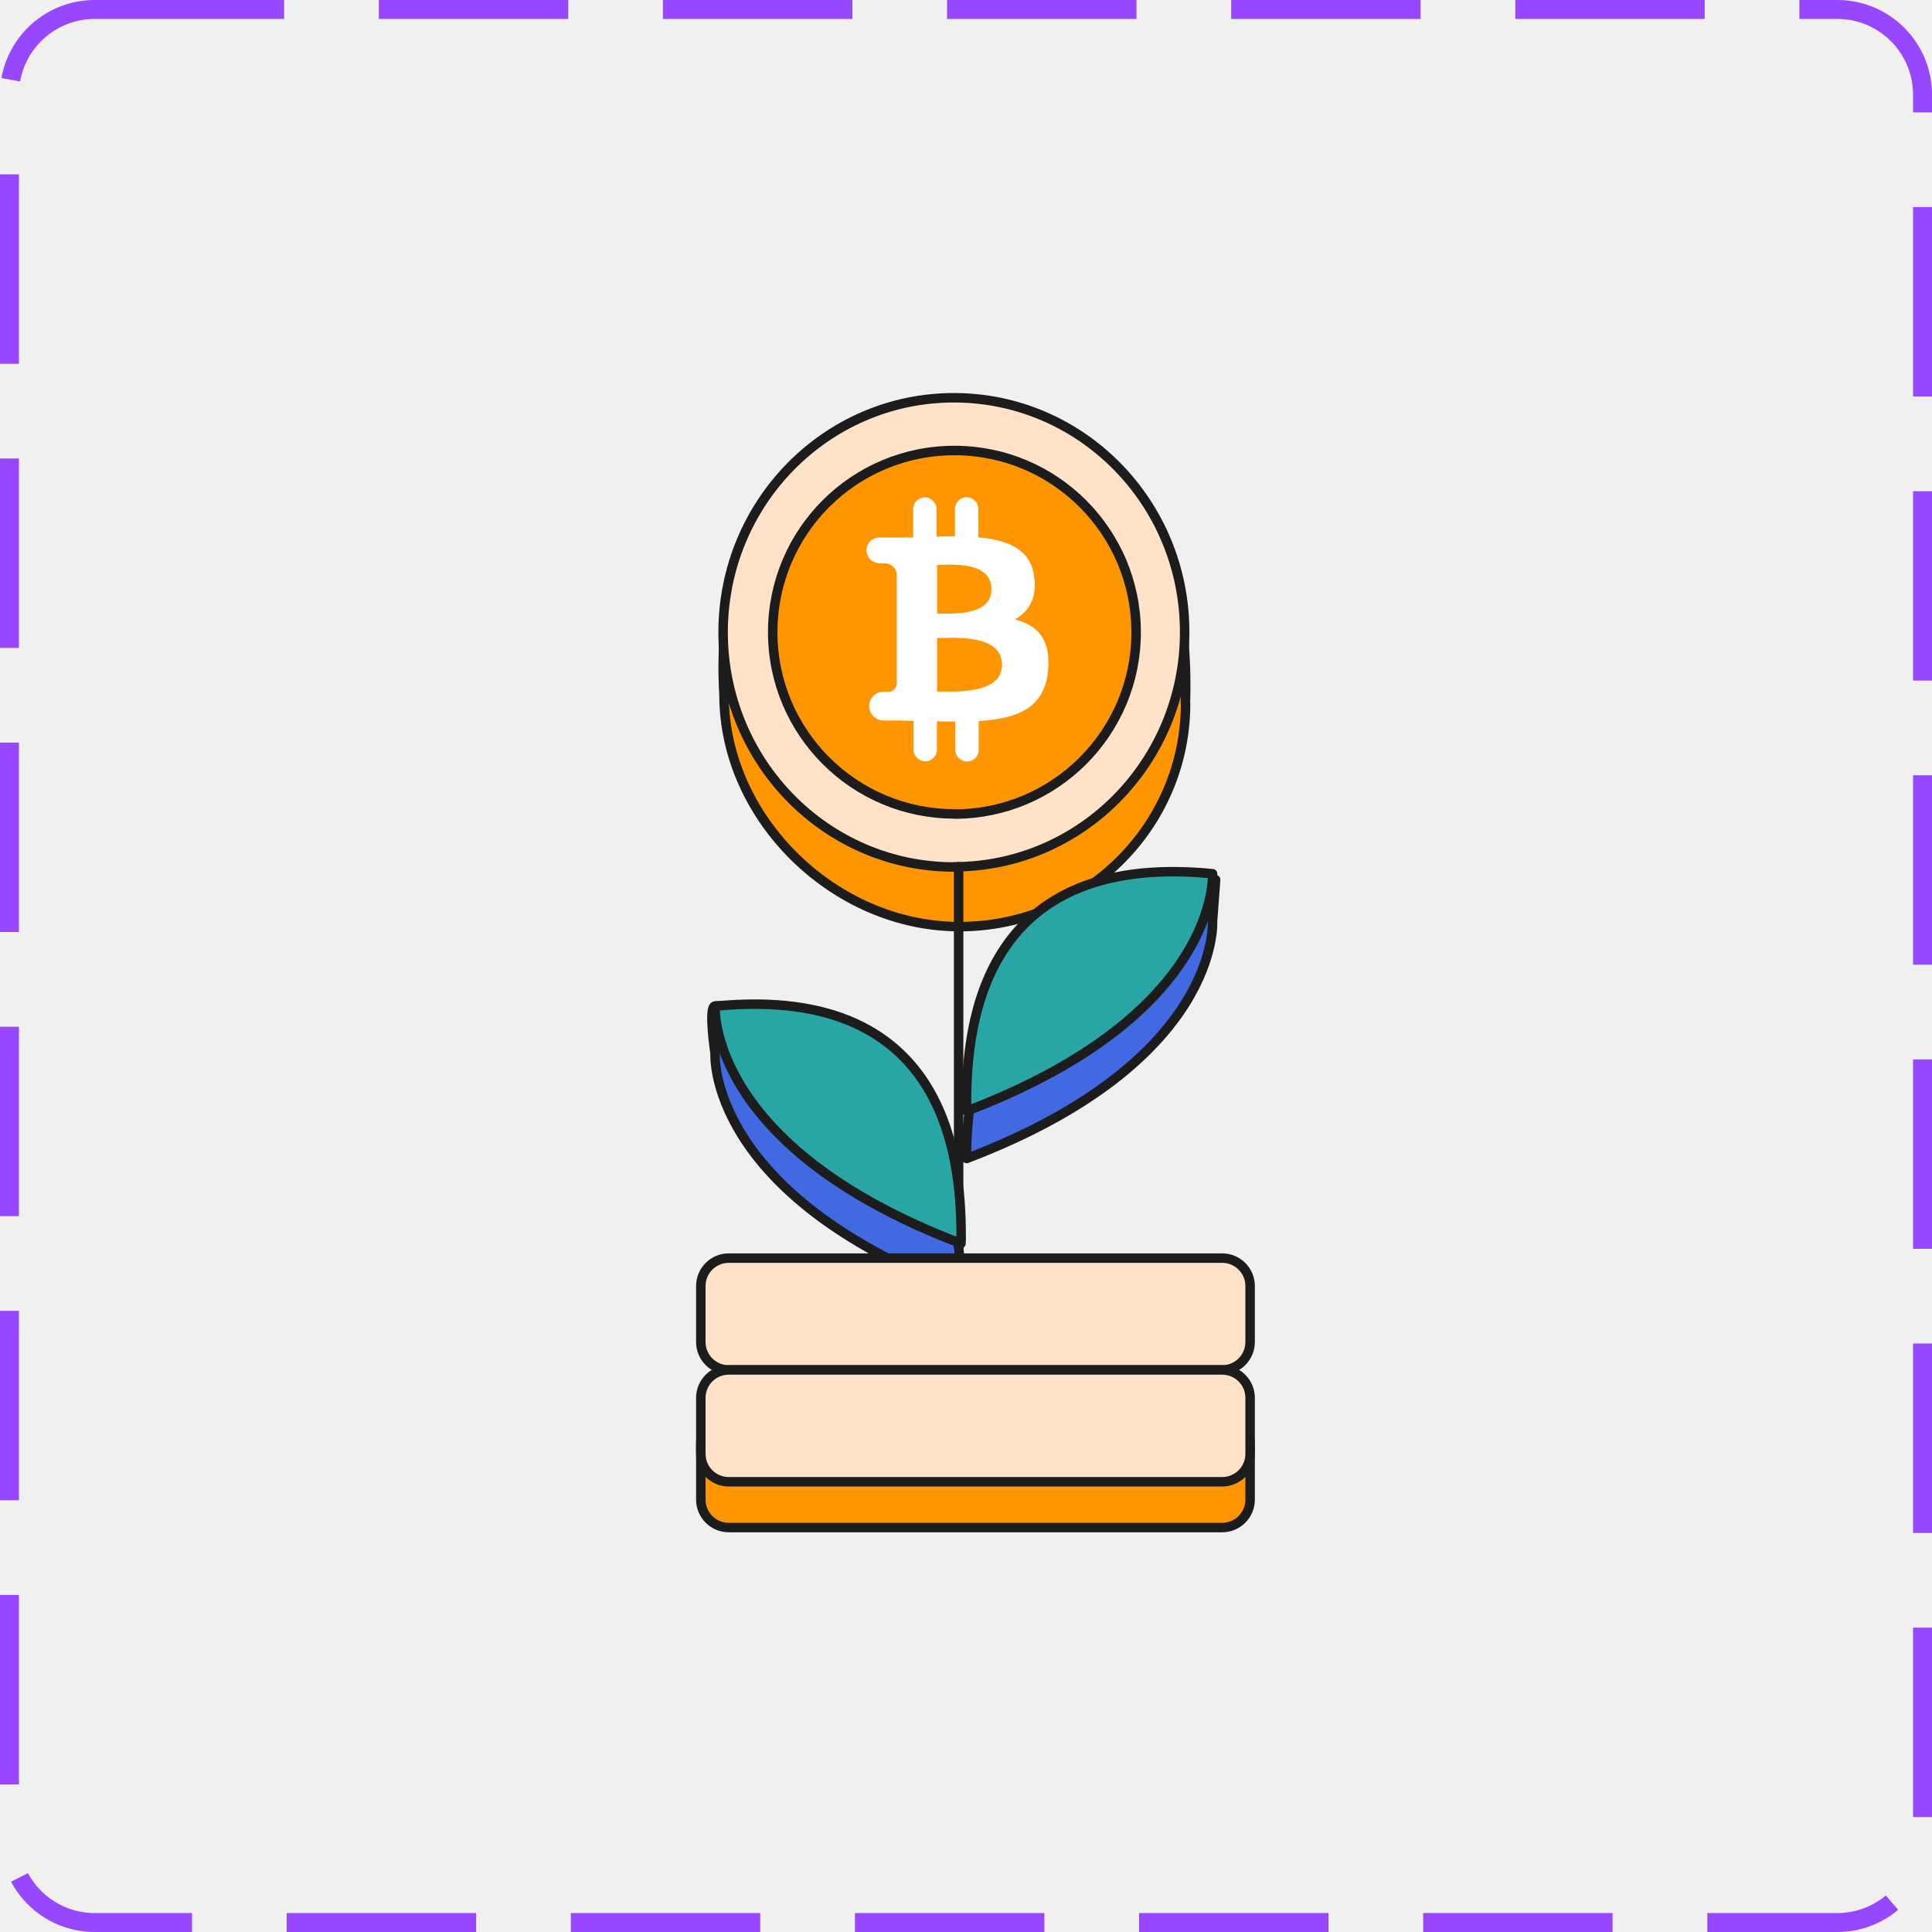
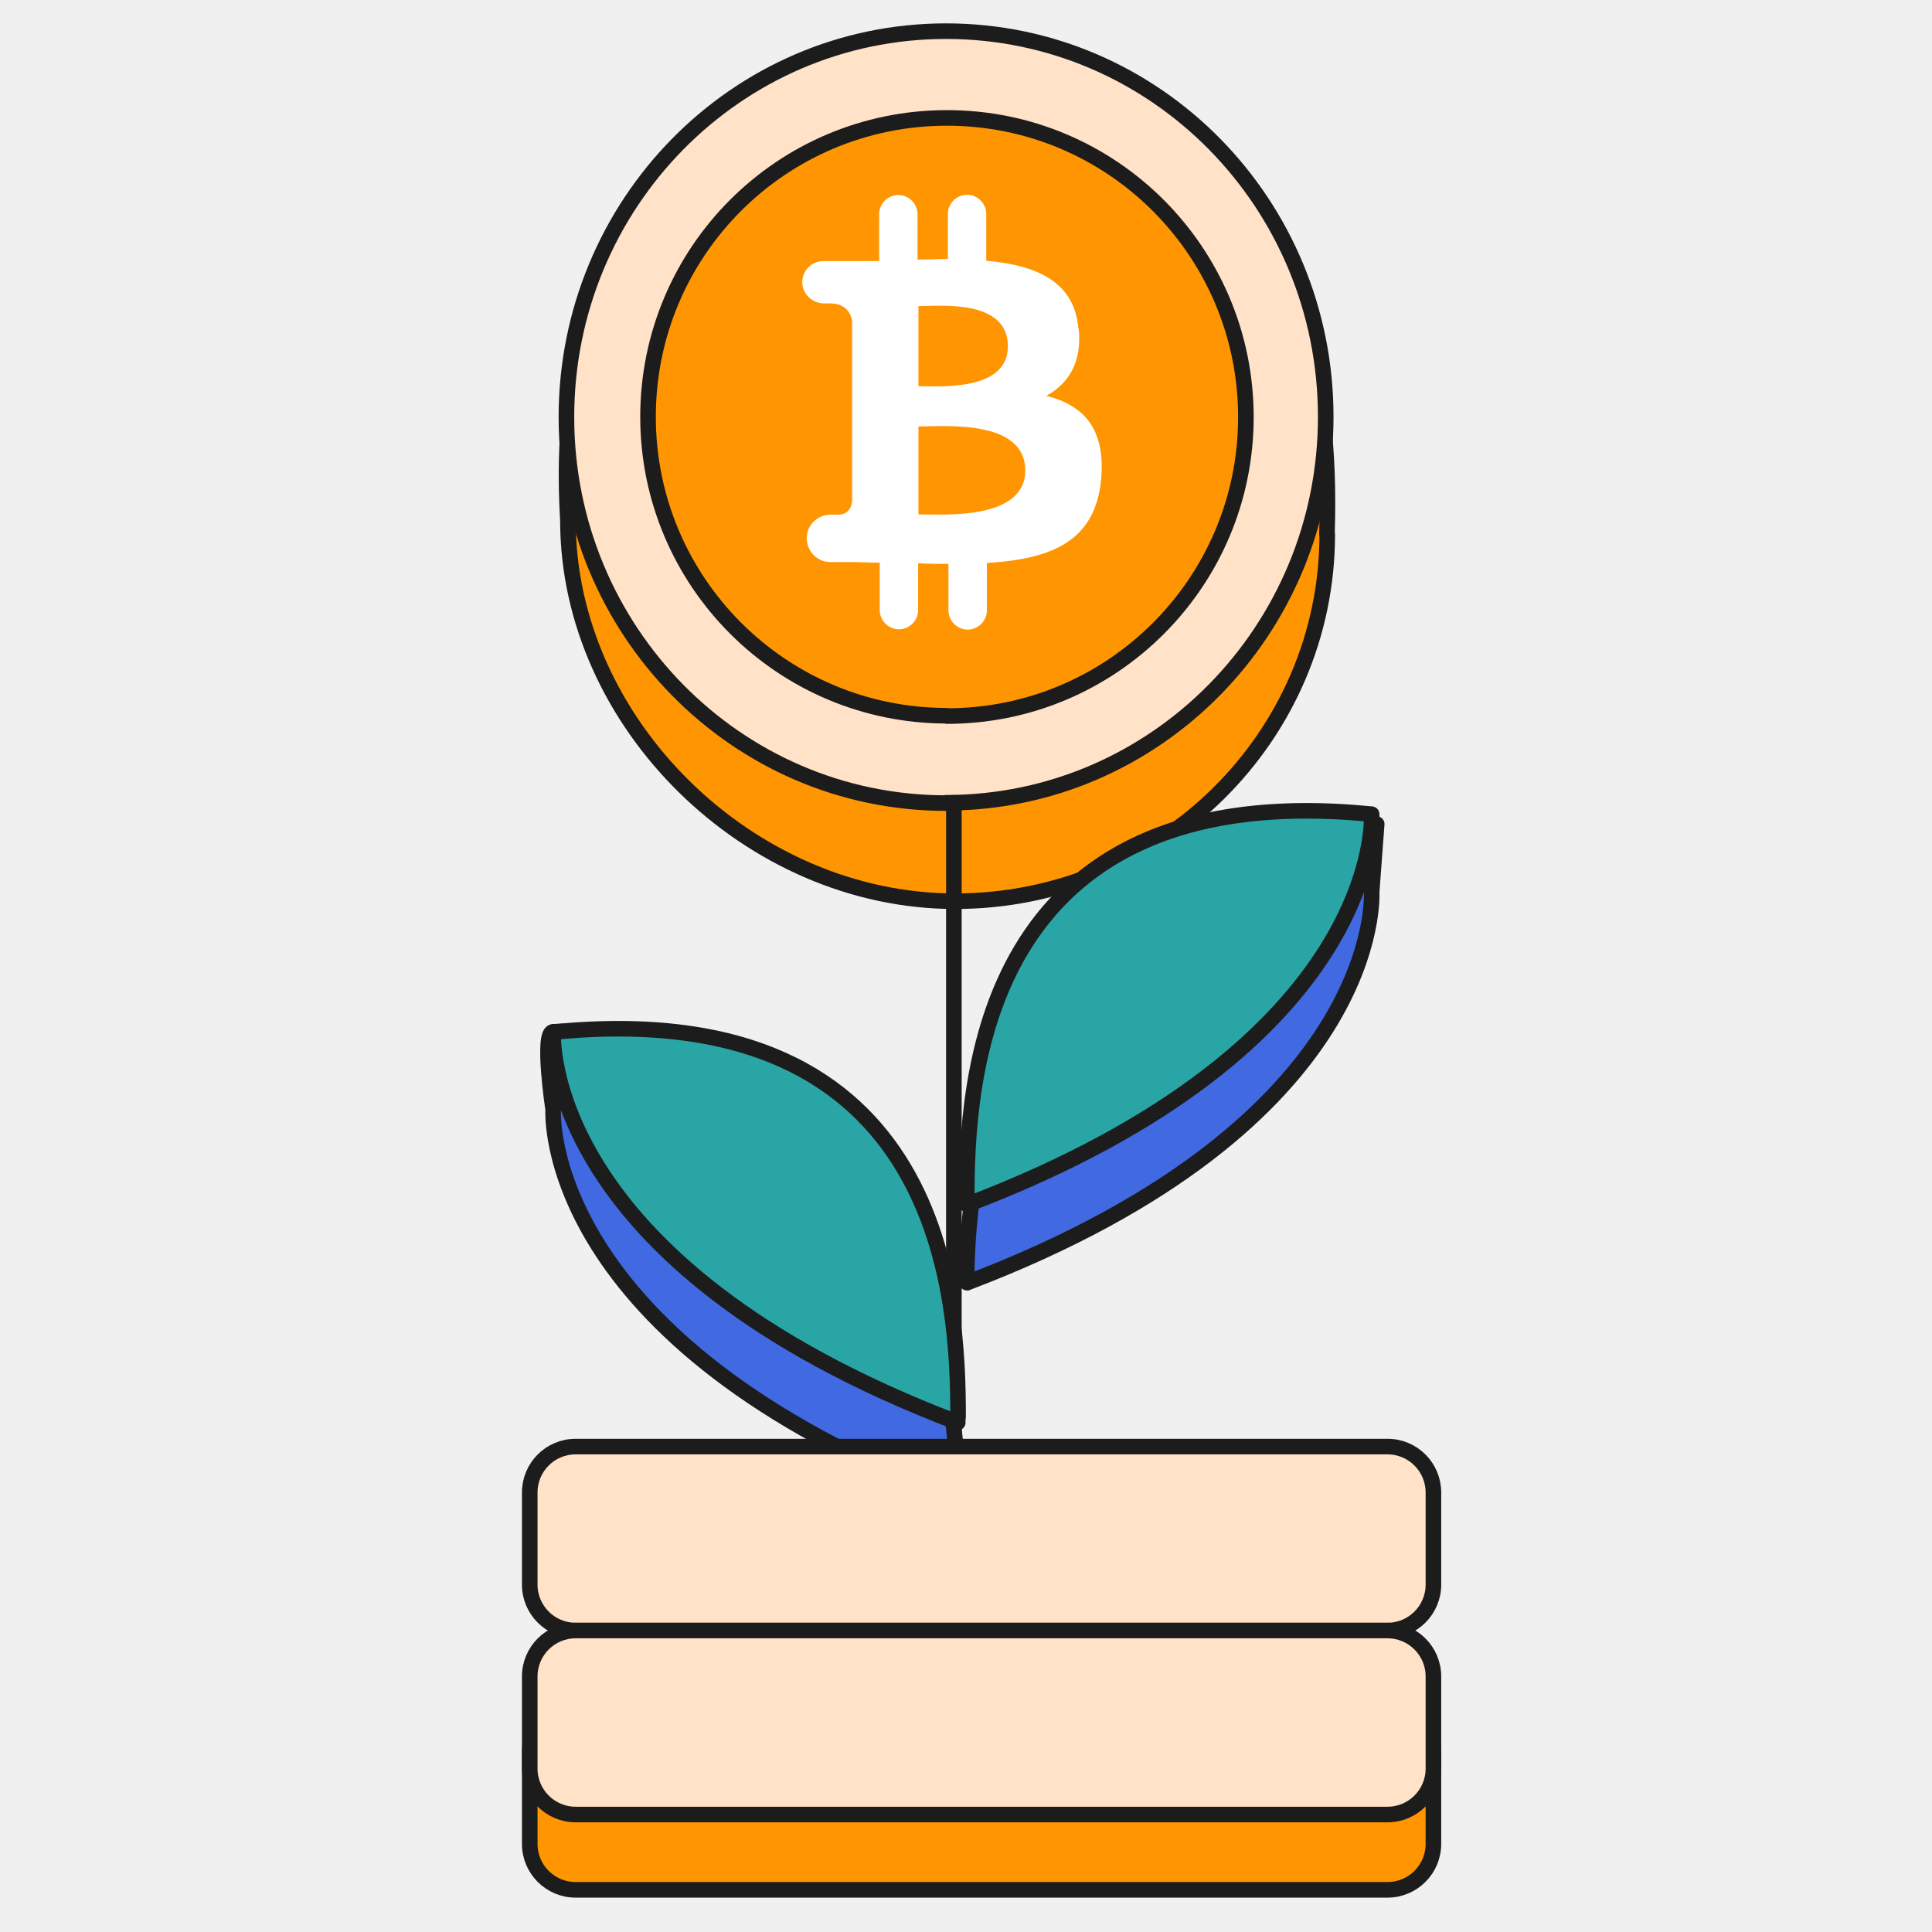
- <svg xmlns="http://www.w3.org/2000/svg" width="102" height="102" viewBox="0 0 102 102" fill="none">
-   <rect x="0.5" y="0.5" width="101" height="101" rx="4.5" stroke="#9747FF" stroke-dasharray="10 5" />
-   <path d="M62.593 37.142C62.593 43.644 57.247 48.921 50.65 48.921C44.052 48.921 38.225 43.21 38.225 36.699C37.58 25.729 44.043 25.363 50.64 25.363C57.238 25.363 62.949 25.931 62.583 37.142H62.593Z" fill="#FF9500" stroke="#1C1C1C" stroke-width="0.5" stroke-linejoin="round" />
-   <path d="M50.36 45.762C57.093 45.762 62.544 40.215 62.544 33.377C62.544 26.538 57.093 21 50.36 21C43.628 21 38.177 26.548 38.177 33.386C38.177 40.224 43.628 45.772 50.36 45.772V45.762Z" fill="#FFE2C8" stroke="#1C1C1C" stroke-width="0.5" stroke-linejoin="round" />
-   <path d="M50.389 42.979C55.686 42.979 59.982 38.683 59.982 33.386C59.982 28.089 55.696 23.784 50.389 23.784C45.082 23.784 40.796 28.079 40.796 33.377C40.796 38.674 45.092 42.969 50.389 42.969V42.979Z" fill="#FF9500" stroke="#1C1C1C" stroke-width="0.5" stroke-linejoin="round" />
-   <path d="M54.617 30.535C54.732 31.643 54.27 32.327 53.577 32.702C54.752 33.001 55.474 33.723 55.339 35.361C55.156 37.393 53.721 37.942 51.67 38.067V39.589C51.67 39.926 51.39 40.205 51.053 40.205C50.716 40.205 50.437 39.926 50.437 39.589V38.096C50.119 38.096 49.791 38.096 49.464 38.077V39.579C49.464 39.916 49.185 40.196 48.848 40.196C48.511 40.196 48.231 39.916 48.231 39.579V38.057C47.942 38.057 47.663 38.038 47.355 38.038H46.652C46.18 38.038 45.823 37.614 45.9 37.152C45.958 36.776 46.286 36.516 46.661 36.516C46.902 36.516 46.892 36.516 46.892 36.516C47.239 36.516 47.326 36.256 47.345 36.083V32.722V30.304C47.307 30.044 47.133 29.736 46.632 29.736C46.632 29.736 46.632 29.736 46.44 29.736C46.064 29.736 45.746 29.428 45.746 29.052C45.746 28.676 46.054 28.378 46.42 28.378H48.212V26.875C48.212 26.538 48.491 26.259 48.828 26.259C49.166 26.259 49.445 26.538 49.445 26.875V28.33C49.772 28.33 50.09 28.31 50.417 28.31V26.866C50.417 26.529 50.697 26.249 51.034 26.249C51.371 26.249 51.65 26.529 51.65 26.866V28.368C53.22 28.503 54.482 29.014 54.607 30.545L54.617 30.535ZM52.902 35.1C52.902 33.444 50.302 33.685 49.474 33.685V36.507C50.302 36.507 52.902 36.699 52.902 35.091V35.1ZM52.344 31.113C52.344 29.591 50.167 29.823 49.474 29.823V32.394C50.177 32.394 52.344 32.558 52.344 31.113Z" fill="white" />
-   <path d="M50.611 68.155V45.762" stroke="#1C1C1C" stroke-width="0.5" stroke-linecap="round" stroke-linejoin="round" />
-   <path d="M50.726 68.155L50.745 67.963C50.745 64.505 49.281 52.581 37.752 53.111C37.377 53.13 37.752 55.615 37.752 55.615C37.752 55.615 37.271 63.022 50.735 68.145L50.726 68.155Z" fill="#4169E1" stroke="#1C1C1C" stroke-width="0.5" stroke-linejoin="round" />
-   <path d="M51.043 61.163L51.024 60.97C51.024 57.474 52.286 45.675 64.18 46.446L64.017 48.632C64.017 48.632 64.498 56.039 51.034 61.163H51.043Z" fill="#4169E1" stroke="#1C1C1C" stroke-width="0.5" stroke-linejoin="round" />
-   <path d="M50.727 65.651L50.746 65.458C50.746 61.885 50.428 51.869 37.753 53.121C37.753 53.121 37.272 60.527 50.736 65.651H50.727Z" fill="#2AA5A5" stroke="#1C1C1C" stroke-width="0.5" stroke-linejoin="round" />
-   <path d="M51.043 58.659L51.024 58.466C51.024 54.893 51.342 44.876 64.017 46.128C64.017 46.128 64.498 53.535 51.034 58.659H51.043Z" fill="#2AA5A5" stroke="#1C1C1C" stroke-width="0.5" stroke-linejoin="round" />
-   <path d="M64.526 74.743H38.474C37.66 74.743 37 75.403 37 76.217V79.173C37 79.987 37.66 80.647 38.474 80.647H64.526C65.34 80.647 66 79.987 66 79.173V76.217C66 75.403 65.34 74.743 64.526 74.743Z" fill="#FF9500" stroke="#1C1C1C" stroke-width="0.5" stroke-linejoin="round" />
-   <path d="M64.526 66.422H38.474C37.66 66.422 37 67.082 37 67.895V70.852C37 71.666 37.66 72.326 38.474 72.326H64.526C65.34 72.326 66 71.666 66 70.852V67.895C66 67.082 65.34 66.422 64.526 66.422Z" fill="#FFE2C8" stroke="#1C1C1C" stroke-width="0.5" stroke-linejoin="round" />
-   <path d="M64.526 72.326H38.474C37.66 72.326 37 72.985 37 73.799V76.756C37 77.57 37.66 78.23 38.474 78.23H64.526C65.34 78.23 66 77.57 66 76.756V73.799C66 72.985 65.34 72.326 64.526 72.326Z" fill="#FFE2C8" stroke="#1C1C1C" stroke-width="0.5" stroke-linejoin="round" />
+ <svg xmlns="http://www.w3.org/2000/svg" width="62" height="62" viewBox="0 0 62 62" fill="none">
+   <g clip-path="url(#clip0_18011_4170)">
+     <path d="M42.593 17.142C42.593 23.643 37.247 28.921 30.65 28.921C24.052 28.921 18.225 23.21 18.225 16.699C17.58 5.729 24.043 5.363 30.64 5.363C37.238 5.363 42.949 5.931 42.583 17.142H42.593Z" fill="#FF9500" stroke="#1C1C1C" stroke-width="0.5" stroke-linejoin="round" />
+     <path d="M30.36 25.762C37.093 25.762 42.544 20.215 42.544 13.376C42.544 6.538 37.093 1 30.36 1C23.628 1 18.177 6.548 18.177 13.386C18.177 20.224 23.628 25.772 30.36 25.772V25.762Z" fill="#FFE2C8" stroke="#1C1C1C" stroke-width="0.5" stroke-linejoin="round" />
+     <path d="M30.389 22.979C35.686 22.979 39.982 18.683 39.982 13.386C39.982 8.089 35.696 3.784 30.389 3.784C25.082 3.784 20.796 8.079 20.796 13.376C20.796 18.674 25.092 22.969 30.389 22.969V22.979Z" fill="#FF9500" stroke="#1C1C1C" stroke-width="0.5" stroke-linejoin="round" />
+     <path d="M34.617 10.535C34.732 11.643 34.27 12.327 33.577 12.702C34.752 13.001 35.474 13.723 35.339 15.361C35.156 17.393 33.721 17.942 31.67 18.067V19.589C31.67 19.926 31.39 20.205 31.053 20.205C30.716 20.205 30.437 19.926 30.437 19.589V18.096C30.119 18.096 29.791 18.096 29.464 18.077V19.579C29.464 19.916 29.185 20.195 28.848 20.195C28.511 20.195 28.231 19.916 28.231 19.579V18.057C27.942 18.057 27.663 18.038 27.355 18.038H26.652C26.18 18.038 25.823 17.614 25.9 17.152C25.958 16.776 26.286 16.516 26.661 16.516C26.902 16.516 26.892 16.516 26.892 16.516C27.239 16.516 27.326 16.256 27.345 16.083V12.722V10.304C27.307 10.044 27.133 9.736 26.632 9.736C26.632 9.736 26.632 9.736 26.44 9.736C26.064 9.736 25.746 9.428 25.746 9.052C25.746 8.676 26.055 8.378 26.421 8.378H28.212V6.875C28.212 6.538 28.491 6.259 28.828 6.259C29.166 6.259 29.445 6.538 29.445 6.875V8.33C29.772 8.33 30.09 8.31 30.418 8.31V6.866C30.418 6.529 30.697 6.249 31.034 6.249C31.371 6.249 31.65 6.529 31.65 6.866V8.368C33.22 8.503 34.482 9.013 34.607 10.545L34.617 10.535ZM32.902 15.101C32.902 13.444 30.302 13.685 29.474 13.685V16.507C30.302 16.507 32.902 16.699 32.902 15.091V15.101ZM32.344 11.113C32.344 9.591 30.167 9.823 29.474 9.823V12.394C30.177 12.394 32.344 12.558 32.344 11.113Z" fill="white" />
+     <path d="M30.611 48.155V25.762" stroke="#1C1C1C" stroke-width="0.5" stroke-linecap="round" stroke-linejoin="round" />
+     <path d="M30.726 48.155L30.745 47.962C30.745 44.505 29.281 32.581 17.752 33.111C17.377 33.13 17.752 35.615 17.752 35.615C17.752 35.615 17.271 43.022 30.735 48.145L30.726 48.155Z" fill="#4169E1" stroke="#1C1C1C" stroke-width="0.5" stroke-linejoin="round" />
+     <path d="M31.043 41.163L31.024 40.97C31.024 37.474 32.286 25.675 44.18 26.446L44.017 28.632C44.017 28.632 44.498 36.039 31.034 41.163H31.043Z" fill="#4169E1" stroke="#1C1C1C" stroke-width="0.5" stroke-linejoin="round" />
+     <path d="M30.727 45.651L30.746 45.458C30.746 41.885 30.428 31.869 17.753 33.121C17.753 33.121 17.272 40.527 30.736 45.651H30.727Z" fill="#2AA5A5" stroke="#1C1C1C" stroke-width="0.5" stroke-linejoin="round" />
+     <path d="M31.043 38.659L31.024 38.466C31.024 34.893 31.342 24.876 44.017 26.128C44.017 26.128 44.498 33.535 31.034 38.659H31.043Z" fill="#2AA5A5" stroke="#1C1C1C" stroke-width="0.5" stroke-linejoin="round" />
+     <path d="M44.526 54.743H18.474C17.66 54.743 17 55.403 17 56.217V59.173C17 59.987 17.66 60.647 18.474 60.647H44.526C45.34 60.647 46 59.987 46 59.173V56.217C46 55.403 45.34 54.743 44.526 54.743Z" fill="#FF9500" stroke="#1C1C1C" stroke-width="0.5" stroke-linejoin="round" />
+     <path d="M44.526 46.422H18.474C17.66 46.422 17 47.081 17 47.895V50.852C17 51.666 17.66 52.326 18.474 52.326H44.526C45.34 52.326 46 51.666 46 50.852V47.895C46 47.081 45.34 46.422 44.526 46.422Z" fill="#FFE2C8" stroke="#1C1C1C" stroke-width="0.5" stroke-linejoin="round" />
+     <path d="M44.526 52.325H18.474C17.66 52.325 17 52.985 17 53.799V56.756C17 57.57 17.66 58.23 18.474 58.23H44.526C45.34 58.23 46 57.57 46 56.756V53.799C46 52.985 45.34 52.325 44.526 52.325Z" fill="#FFE2C8" stroke="#1C1C1C" stroke-width="0.5" stroke-linejoin="round" />
+   </g>
+   <defs>
+     <clipPath id="clip0_18011_4170">
+       <rect width="62" height="62" rx="5" fill="white" />
+     </clipPath>
+   </defs>
</svg>
